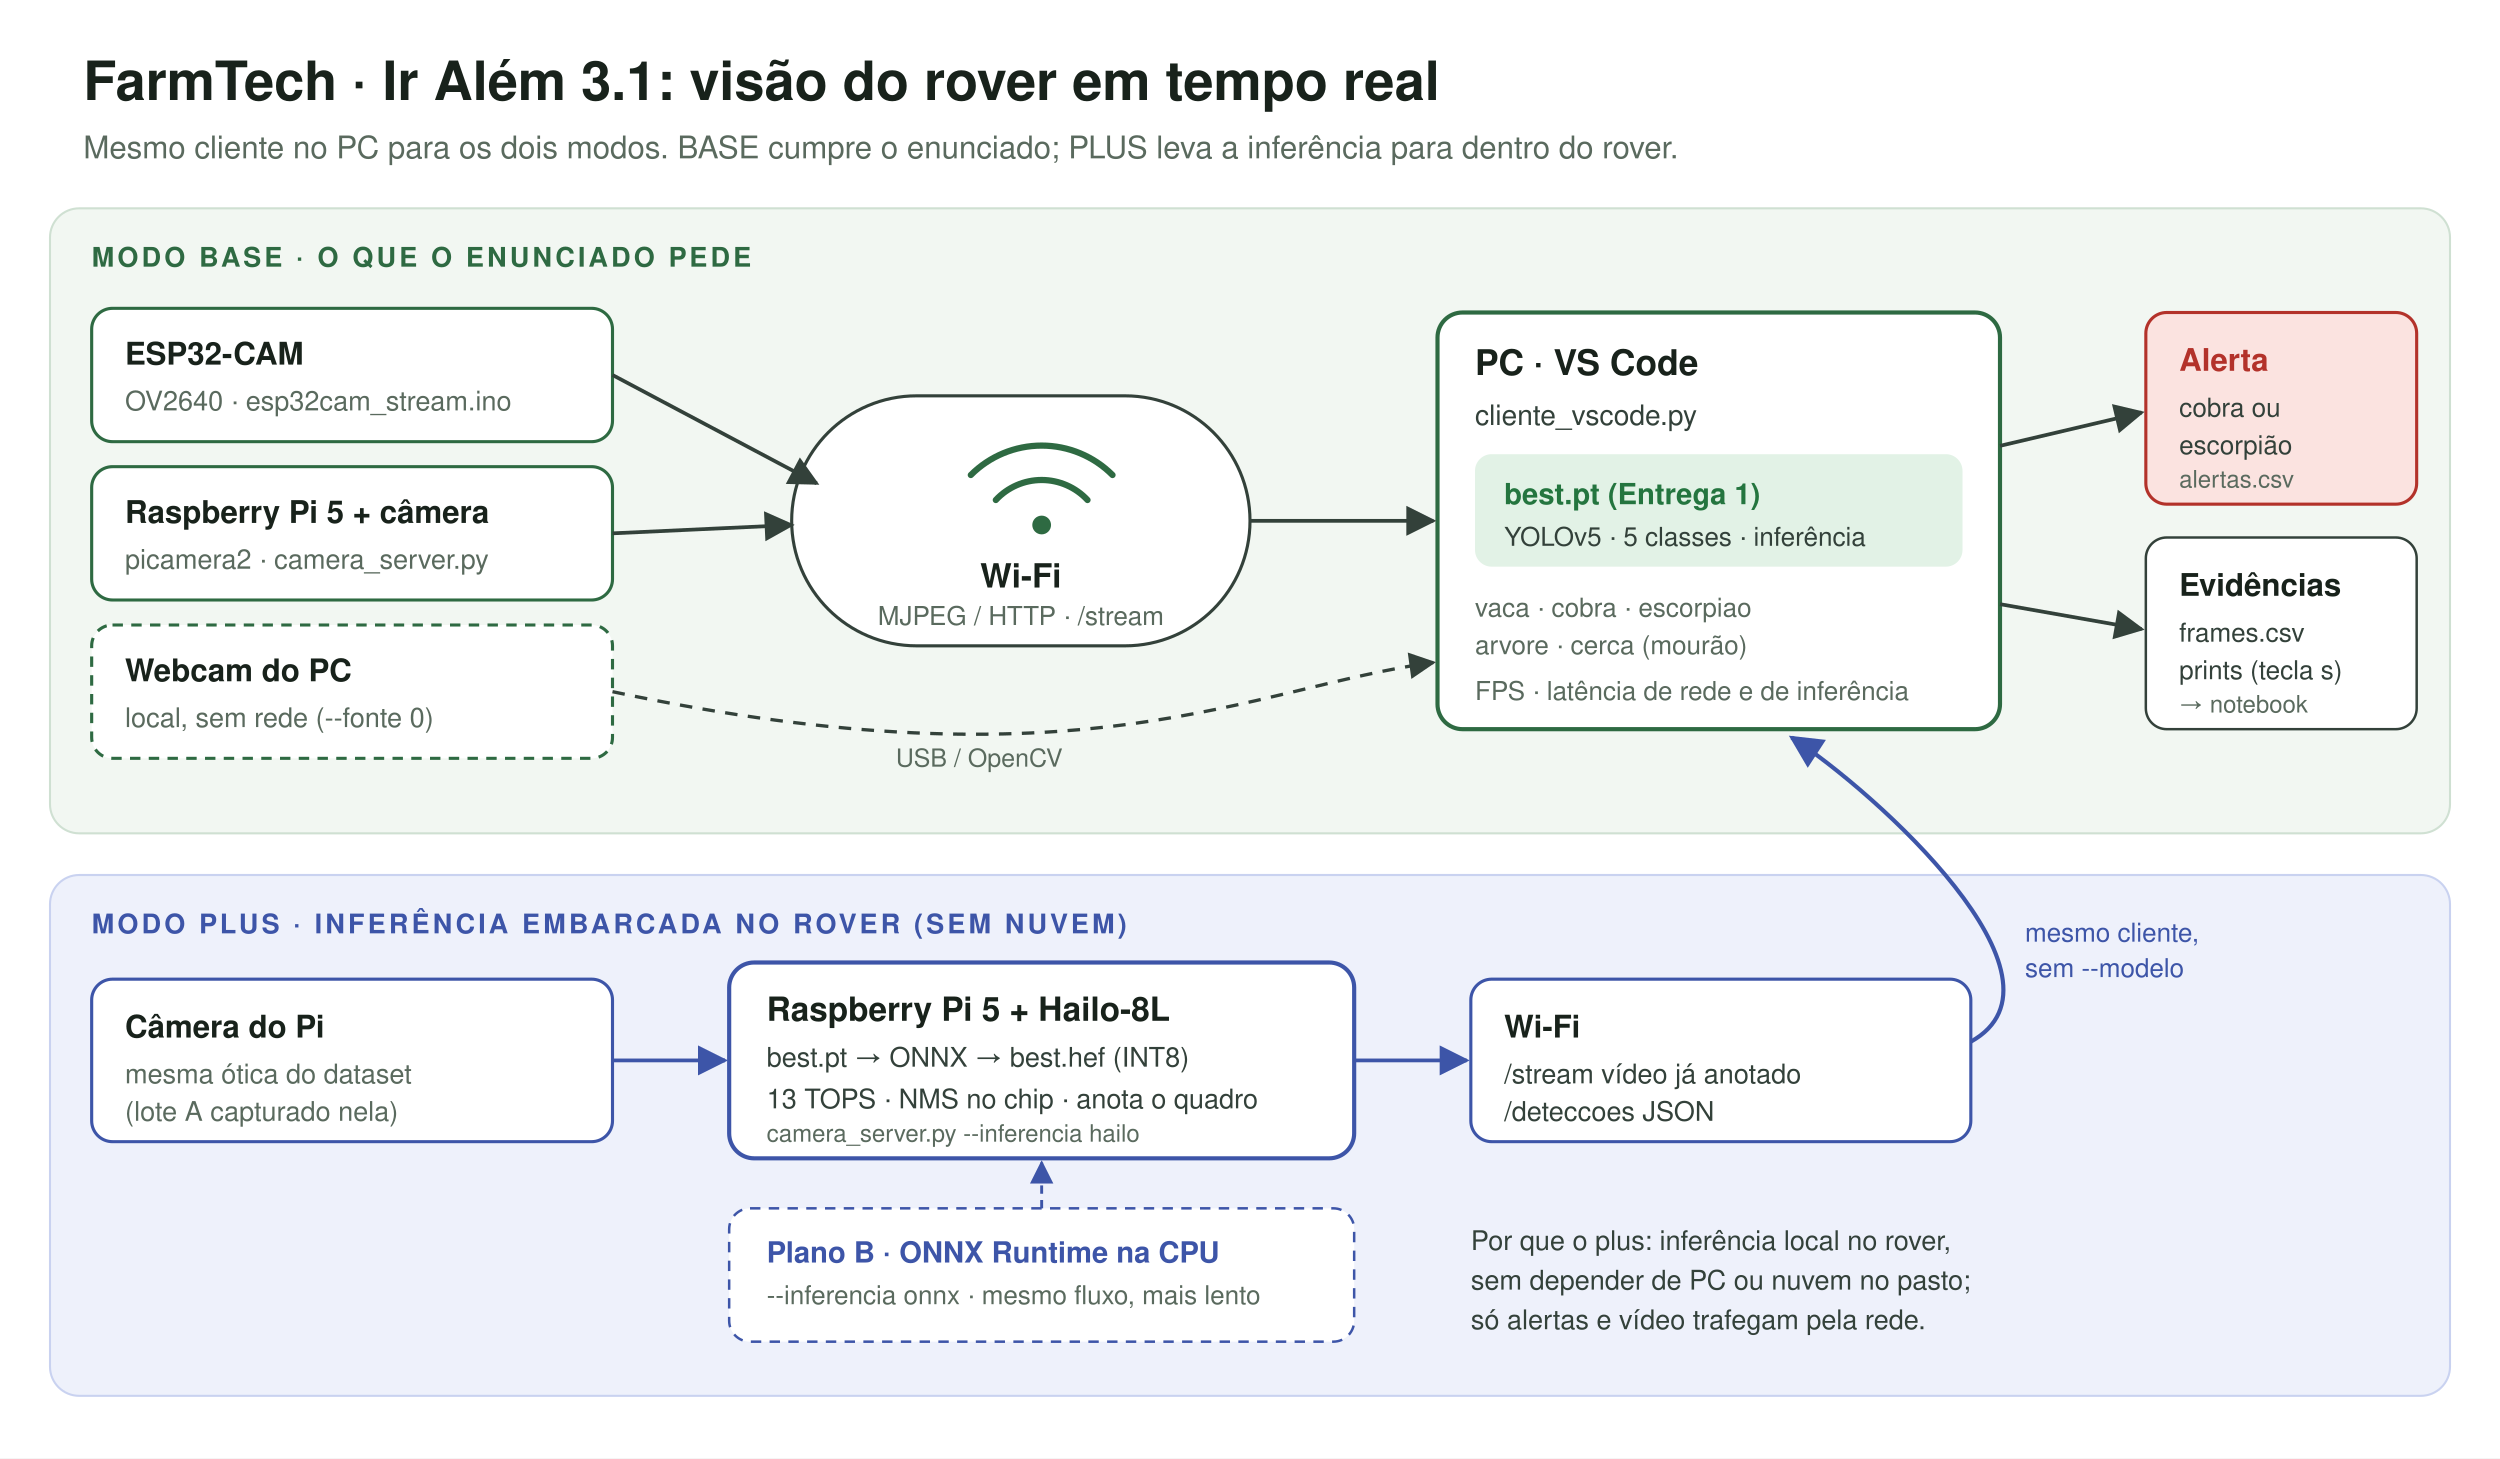
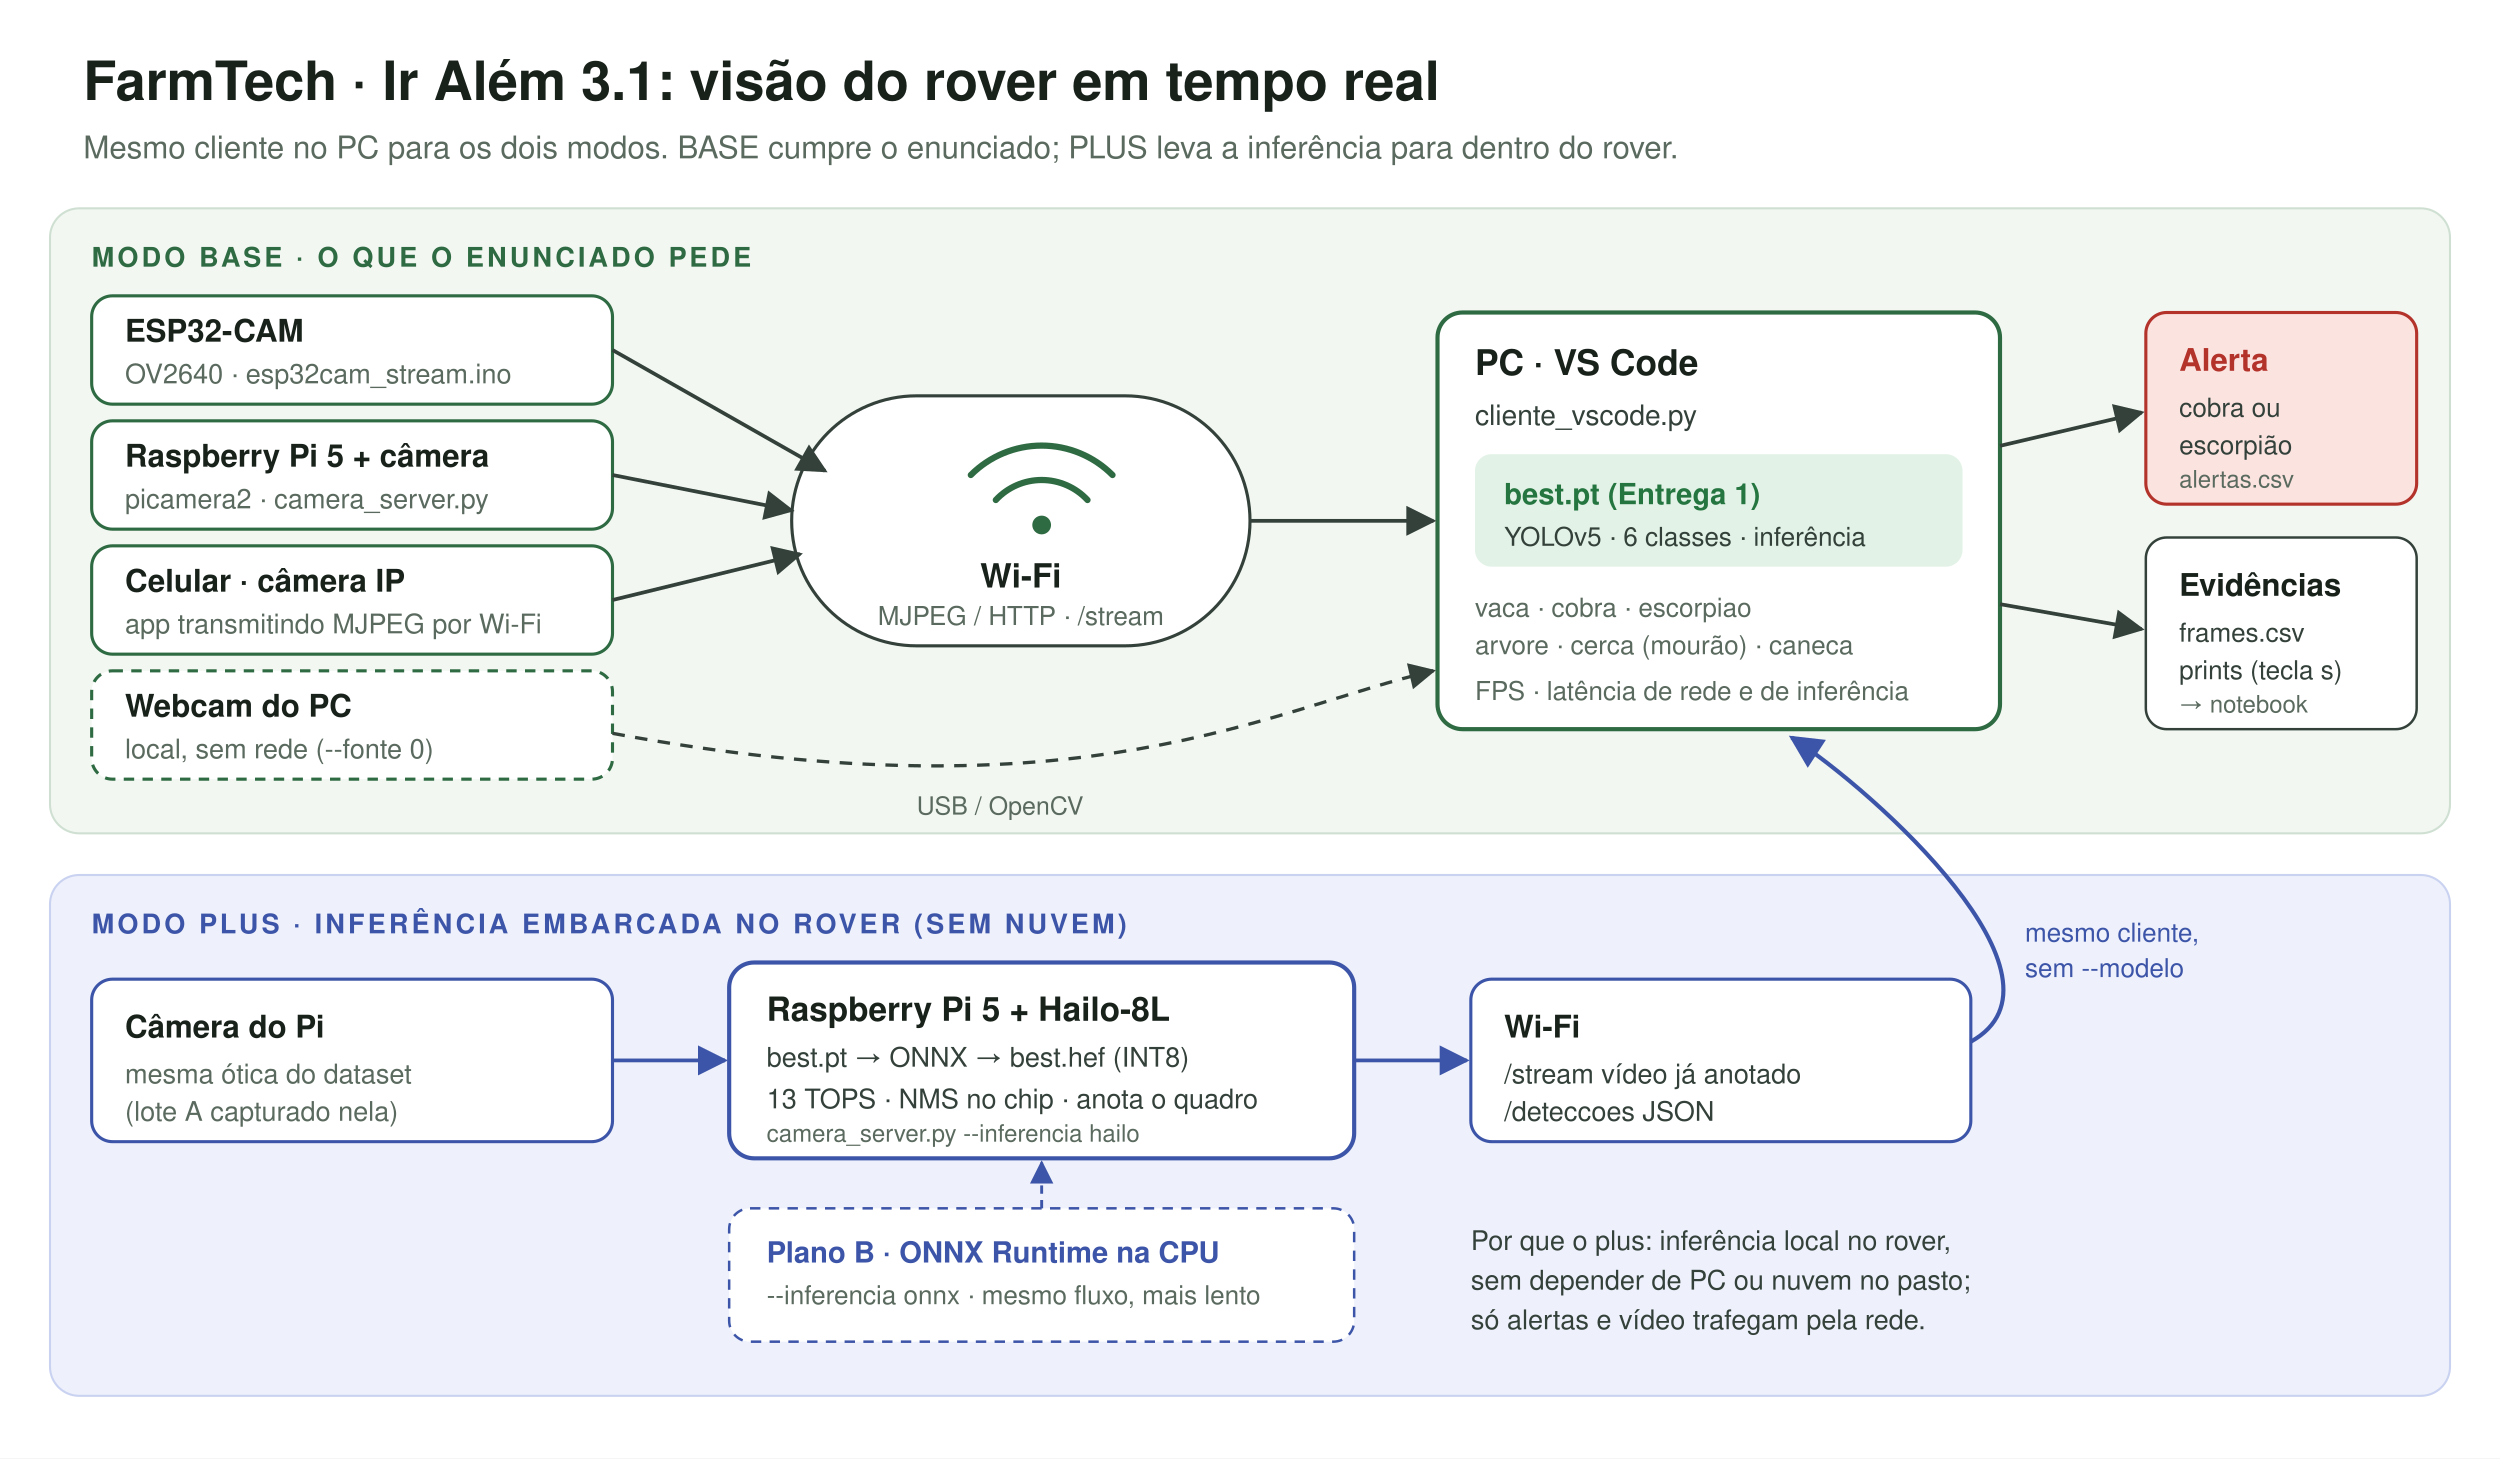
<svg xmlns="http://www.w3.org/2000/svg" viewBox="0 0 1200 700" width="1200" height="700" font-family="Helvetica, Arial, sans-serif">
  <defs>
    <marker id="seta" viewBox="0 0 10 10" refX="9" refY="5" markerWidth="8" markerHeight="8" orient="auto-start-reverse">
      <path d="M0,0 L10,5 L0,10 z" fill="#33413a" />
    </marker>
    <marker id="seta-plus" viewBox="0 0 10 10" refX="9" refY="5" markerWidth="8" markerHeight="8" orient="auto-start-reverse">
      <path d="M0,0 L10,5 L0,10 z" fill="#3d55a8" />
    </marker>
  </defs>
  <rect width="1200" height="700" fill="#ffffff" />
  <text x="40" y="48" font-size="26" font-weight="700" fill="#18221b">FarmTech · Ir Além 3.1: visão do rover em tempo real</text>
  <text x="40" y="76" font-size="15" fill="#5a6a5e">Mesmo cliente no PC para os dois modos. BASE cumpre o enunciado; PLUS leva a inferência para dentro do rover.</text>
  <rect x="24" y="100" width="1152" height="300" rx="14" fill="#f2f7f2" stroke="#cfe0d2" />
  <text x="44" y="128" font-size="13" font-weight="700" fill="#2e6a42" letter-spacing="1.5">MODO BASE · O QUE O ENUNCIADO PEDE</text>
  <g font-size="15" fill="#18221b">
-     <rect x="44" y="148" width="250" height="64" rx="10" fill="#ffffff" stroke="#2e6a42" stroke-width="1.5" />
-     <text x="60" y="175" font-weight="700">ESP32-CAM</text>
-     <text x="60" y="197" font-size="13" fill="#5a6a5e">OV2640 · esp32cam_stream.ino</text>
-     <rect x="44" y="224" width="250" height="64" rx="10" fill="#ffffff" stroke="#2e6a42" stroke-width="1.5" />
-     <text x="60" y="251" font-weight="700">Raspberry Pi 5 + câmera</text>
-     <text x="60" y="273" font-size="13" fill="#5a6a5e">picamera2 · camera_server.py</text>
-     <rect x="44" y="300" width="250" height="64" rx="10" fill="#ffffff" stroke="#2e6a42" stroke-width="1.5" stroke-dasharray="5 4" />
-     <text x="60" y="327" font-weight="700">Webcam do PC</text>
-     <text x="60" y="349" font-size="13" fill="#5a6a5e">local, sem rede (--fonte 0)</text>
+     <rect x="44" y="142" width="250" height="52" rx="10" fill="#ffffff" stroke="#2e6a42" stroke-width="1.5" />
+     <text x="60" y="164" font-weight="700">ESP32-CAM</text>
+     <text x="60" y="184" font-size="13" fill="#5a6a5e">OV2640 · esp32cam_stream.ino</text>
+     <rect x="44" y="202" width="250" height="52" rx="10" fill="#ffffff" stroke="#2e6a42" stroke-width="1.5" />
+     <text x="60" y="224" font-weight="700">Raspberry Pi 5 + câmera</text>
+     <text x="60" y="244" font-size="13" fill="#5a6a5e">picamera2 · camera_server.py</text>
+     <rect x="44" y="262" width="250" height="52" rx="10" fill="#ffffff" stroke="#2e6a42" stroke-width="1.5" />
+     <text x="60" y="284" font-weight="700">Celular · câmera IP</text>
+     <text x="60" y="304" font-size="13" fill="#5a6a5e">app transmitindo MJPEG por Wi-Fi</text>
+     <rect x="44" y="322" width="250" height="52" rx="10" fill="#ffffff" stroke="#2e6a42" stroke-width="1.5" stroke-dasharray="5 4" />
+     <text x="60" y="344" font-weight="700">Webcam do PC</text>
+     <text x="60" y="364" font-size="13" fill="#5a6a5e">local, sem rede (--fonte 0)</text>
  </g>
  <rect x="380" y="190" width="220" height="120" rx="60" fill="#ffffff" stroke="#33413a" stroke-width="1.5" />
  <g fill="none" stroke="#2e6a42" stroke-width="3" stroke-linecap="round">
    <path d="M466 228 a48 48 0 0 1 68 0" />
    <path d="M478 240 a30 30 0 0 1 44 0" />
  </g>
  <circle cx="500" cy="252" r="4.5" fill="#2e6a42" />
  <text x="490" y="282" font-size="16" font-weight="700" fill="#18221b" text-anchor="middle">Wi-Fi</text>
  <text x="490" y="300" font-size="12.5" fill="#5a6a5e" text-anchor="middle">MJPEG / HTTP · /stream</text>
-   <line x1="294" y1="180" x2="392" y2="232" stroke="#33413a" stroke-width="1.8" marker-end="url(#seta)" />
-   <line x1="294" y1="256" x2="380" y2="252" stroke="#33413a" stroke-width="1.8" marker-end="url(#seta)" />
+   <line x1="294" y1="168" x2="396" y2="226" stroke="#33413a" stroke-width="1.8" marker-end="url(#seta)" />
+   <line x1="294" y1="228" x2="380" y2="245" stroke="#33413a" stroke-width="1.8" marker-end="url(#seta)" />
+   <line x1="294" y1="288" x2="384" y2="266" stroke="#33413a" stroke-width="1.8" marker-end="url(#seta)" />
  <rect x="690" y="150" width="270" height="200" rx="12" fill="#ffffff" stroke="#2e6a42" stroke-width="2" />
  <text x="708" y="180" font-size="17" font-weight="700" fill="#18221b">PC · VS Code</text>
  <text x="708" y="204" font-size="13.5" fill="#33413a">cliente_vscode.py</text>
  <rect x="708" y="218" width="234" height="54" rx="8" fill="#e2f2e6" />
  <text x="722" y="242" font-size="14" font-weight="700" fill="#24753f">best.pt (Entrega 1)</text>
-   <text x="722" y="262" font-size="12.5" fill="#33413a">YOLOv5 · 5 classes · inferência</text>
+   <text x="722" y="262" font-size="12.5" fill="#33413a">YOLOv5 · 6 classes · inferência</text>
  <text x="708" y="296" font-size="12.5" fill="#5a6a5e">vaca · cobra · escorpiao</text>
-   <text x="708" y="314" font-size="12.5" fill="#5a6a5e">arvore · cerca (mourão)</text>
+   <text x="708" y="314" font-size="12.5" fill="#5a6a5e">arvore · cerca (mourão) · caneca</text>
  <text x="708" y="336" font-size="12.5" fill="#5a6a5e">FPS · latência de rede e de inferência</text>
  <line x1="600" y1="250" x2="688" y2="250" stroke="#33413a" stroke-width="1.8" marker-end="url(#seta)" />
-   <path d="M294 332 C 520 380, 600 330, 688 318" fill="none" stroke="#33413a" stroke-width="1.6" stroke-dasharray="6 5" marker-end="url(#seta)" />
-   <text x="430" y="368" font-size="12" fill="#5a6a5e">USB / OpenCV</text>
+   <path d="M294 352 C 520 394, 610 340, 688 322" fill="none" stroke="#33413a" stroke-width="1.6" stroke-dasharray="6 5" marker-end="url(#seta)" />
+   <text x="440" y="391" font-size="12" fill="#5a6a5e">USB / OpenCV</text>
  <rect x="1030" y="150" width="130" height="92" rx="10" fill="#fbe3e0" stroke="#b3322a" stroke-width="1.5" />
  <text x="1046" y="178" font-size="15" font-weight="700" fill="#b3322a">Alerta</text>
  <text x="1046" y="200" font-size="12.5" fill="#33413a">cobra ou</text>
  <text x="1046" y="218" font-size="12.5" fill="#33413a">escorpião</text>
  <text x="1046" y="234" font-size="11.5" fill="#5a6a5e">alertas.csv</text>
  <rect x="1030" y="258" width="130" height="92" rx="10" fill="#ffffff" stroke="#33413a" stroke-width="1.2" />
  <text x="1046" y="286" font-size="15" font-weight="700" fill="#18221b">Evidências</text>
  <text x="1046" y="308" font-size="12.5" fill="#33413a">frames.csv</text>
  <text x="1046" y="326" font-size="12.5" fill="#33413a">prints (tecla s)</text>
  <text x="1046" y="342" font-size="11.5" fill="#5a6a5e">→ notebook</text>
  <line x1="960" y1="214" x2="1028" y2="198" stroke="#33413a" stroke-width="1.8" marker-end="url(#seta)" />
  <line x1="960" y1="290" x2="1028" y2="302" stroke="#33413a" stroke-width="1.8" marker-end="url(#seta)" />
  <rect x="24" y="420" width="1152" height="250" rx="14" fill="#eef1fb" stroke="#c9d2f0" />
  <text x="44" y="448" font-size="13" font-weight="700" fill="#3d55a8" letter-spacing="1.5">MODO PLUS · INFERÊNCIA EMBARCADA NO ROVER (SEM NUVEM)</text>
  <rect x="44" y="470" width="250" height="78" rx="10" fill="#ffffff" stroke="#3d55a8" stroke-width="1.5" />
  <text x="60" y="498" font-size="15" font-weight="700" fill="#18221b">Câmera do Pi</text>
  <text x="60" y="520" font-size="13" fill="#5a6a5e">mesma ótica do dataset</text>
  <text x="60" y="538" font-size="13" fill="#5a6a5e">(lote A capturado nela)</text>
  <rect x="350" y="462" width="300" height="94" rx="12" fill="#ffffff" stroke="#3d55a8" stroke-width="2" />
  <text x="368" y="490" font-size="16" font-weight="700" fill="#18221b">Raspberry Pi 5 + Hailo-8L</text>
  <text x="368" y="512" font-size="13" fill="#33413a">best.pt → ONNX → best.hef (INT8)</text>
  <text x="368" y="532" font-size="13" fill="#33413a">13 TOPS · NMS no chip · anota o quadro</text>
  <text x="368" y="548" font-size="11.5" fill="#5a6a5e">camera_server.py --inferencia hailo</text>
  <rect x="350" y="580" width="300" height="64" rx="10" fill="#ffffff" stroke="#3d55a8" stroke-width="1.2" stroke-dasharray="5 4" />
  <text x="368" y="606" font-size="14" font-weight="700" fill="#3d55a8">Plano B · ONNX Runtime na CPU</text>
  <text x="368" y="626" font-size="12.5" fill="#5a6a5e">--inferencia onnx · mesmo fluxo, mais lento</text>
  <line x1="294" y1="509" x2="348" y2="509" stroke="#3d55a8" stroke-width="1.8" marker-end="url(#seta-plus)" />
  <line x1="500" y1="580" x2="500" y2="558" stroke="#3d55a8" stroke-width="1.4" stroke-dasharray="4 3" marker-end="url(#seta-plus)" />
  <rect x="706" y="470" width="240" height="78" rx="10" fill="#ffffff" stroke="#3d55a8" stroke-width="1.5" />
  <text x="722" y="498" font-size="15" font-weight="700" fill="#18221b">Wi-Fi</text>
  <text x="722" y="520" font-size="13" fill="#33413a">/stream vídeo já anotado</text>
  <text x="722" y="538" font-size="13" fill="#33413a">/deteccoes JSON</text>
  <line x1="650" y1="509" x2="704" y2="509" stroke="#3d55a8" stroke-width="1.8" marker-end="url(#seta-plus)" />
  <path d="M946 500 C 1000 470, 900 380, 860 354" fill="none" stroke="#3d55a8" stroke-width="2" marker-end="url(#seta-plus)" />
  <text x="972" y="452" font-size="12.5" fill="#3d55a8">mesmo cliente,</text>
  <text x="972" y="469" font-size="12.5" fill="#3d55a8">sem --modelo</text>
  <text x="706" y="600" font-size="13" fill="#33413a">Por que o plus: inferência local no rover,</text>
  <text x="706" y="619" font-size="13" fill="#33413a">sem depender de PC ou nuvem no pasto;</text>
  <text x="706" y="638" font-size="13" fill="#33413a">só alertas e vídeo trafegam pela rede.</text>
</svg>
